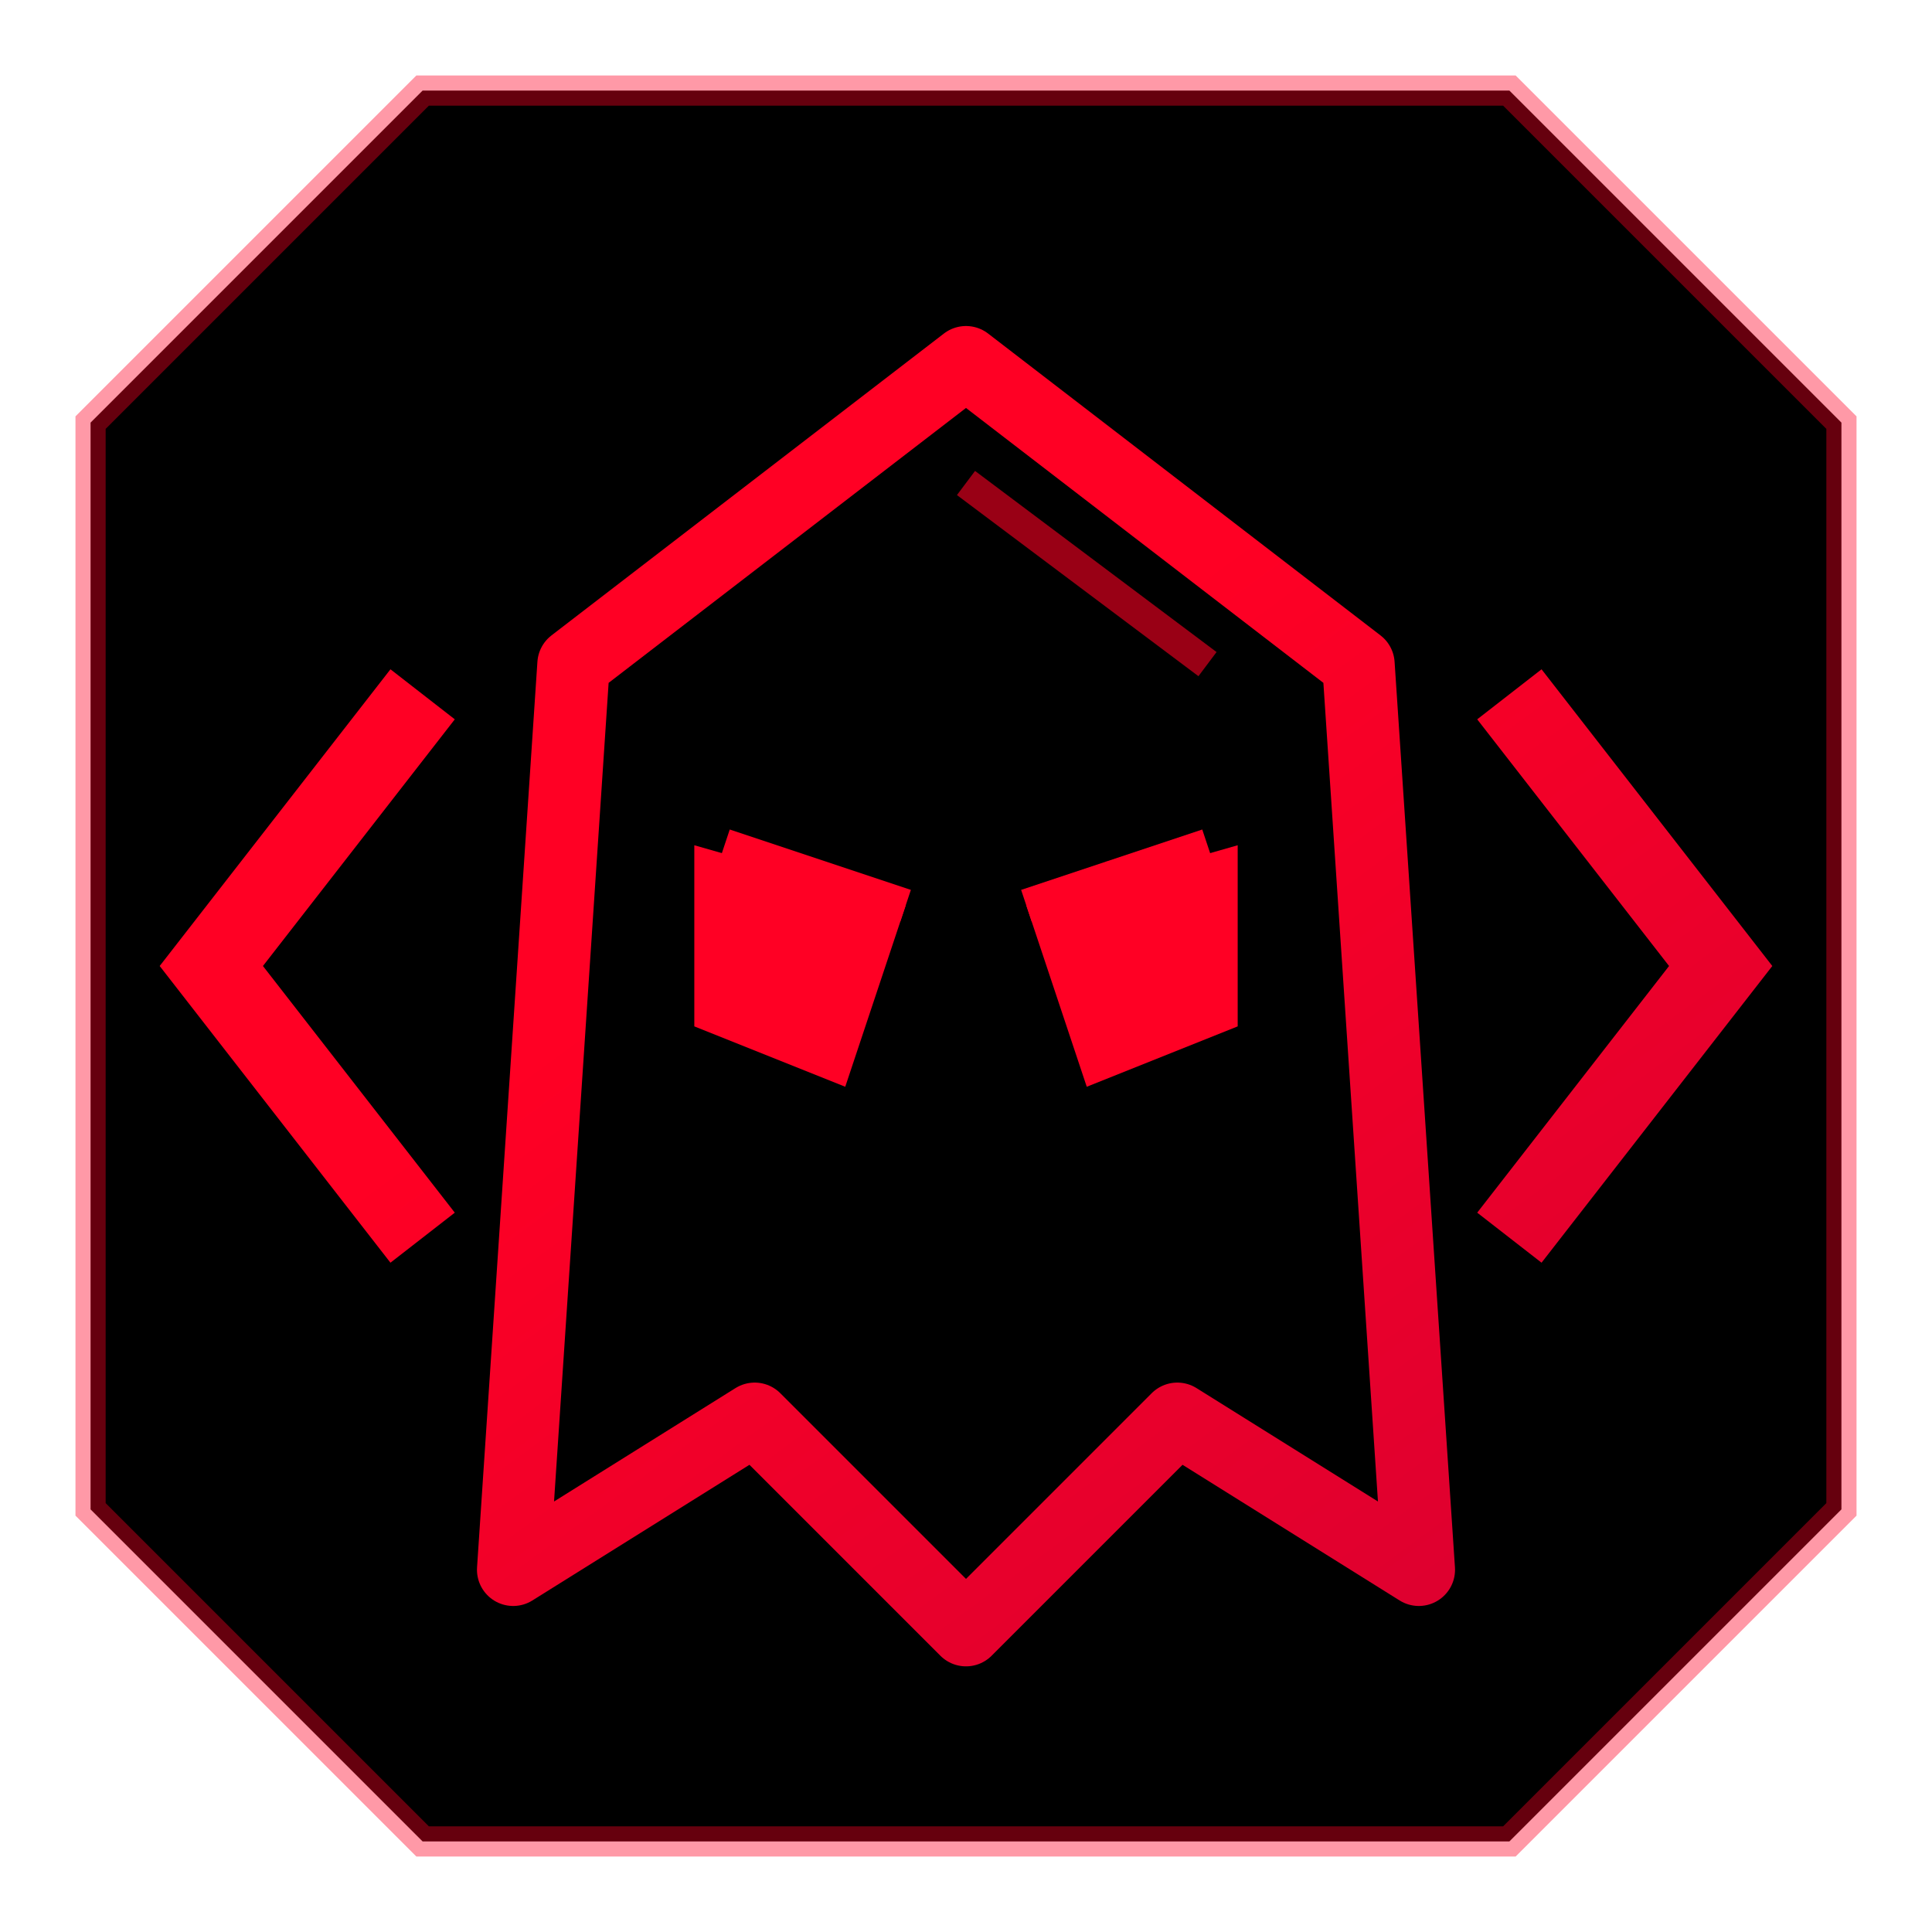
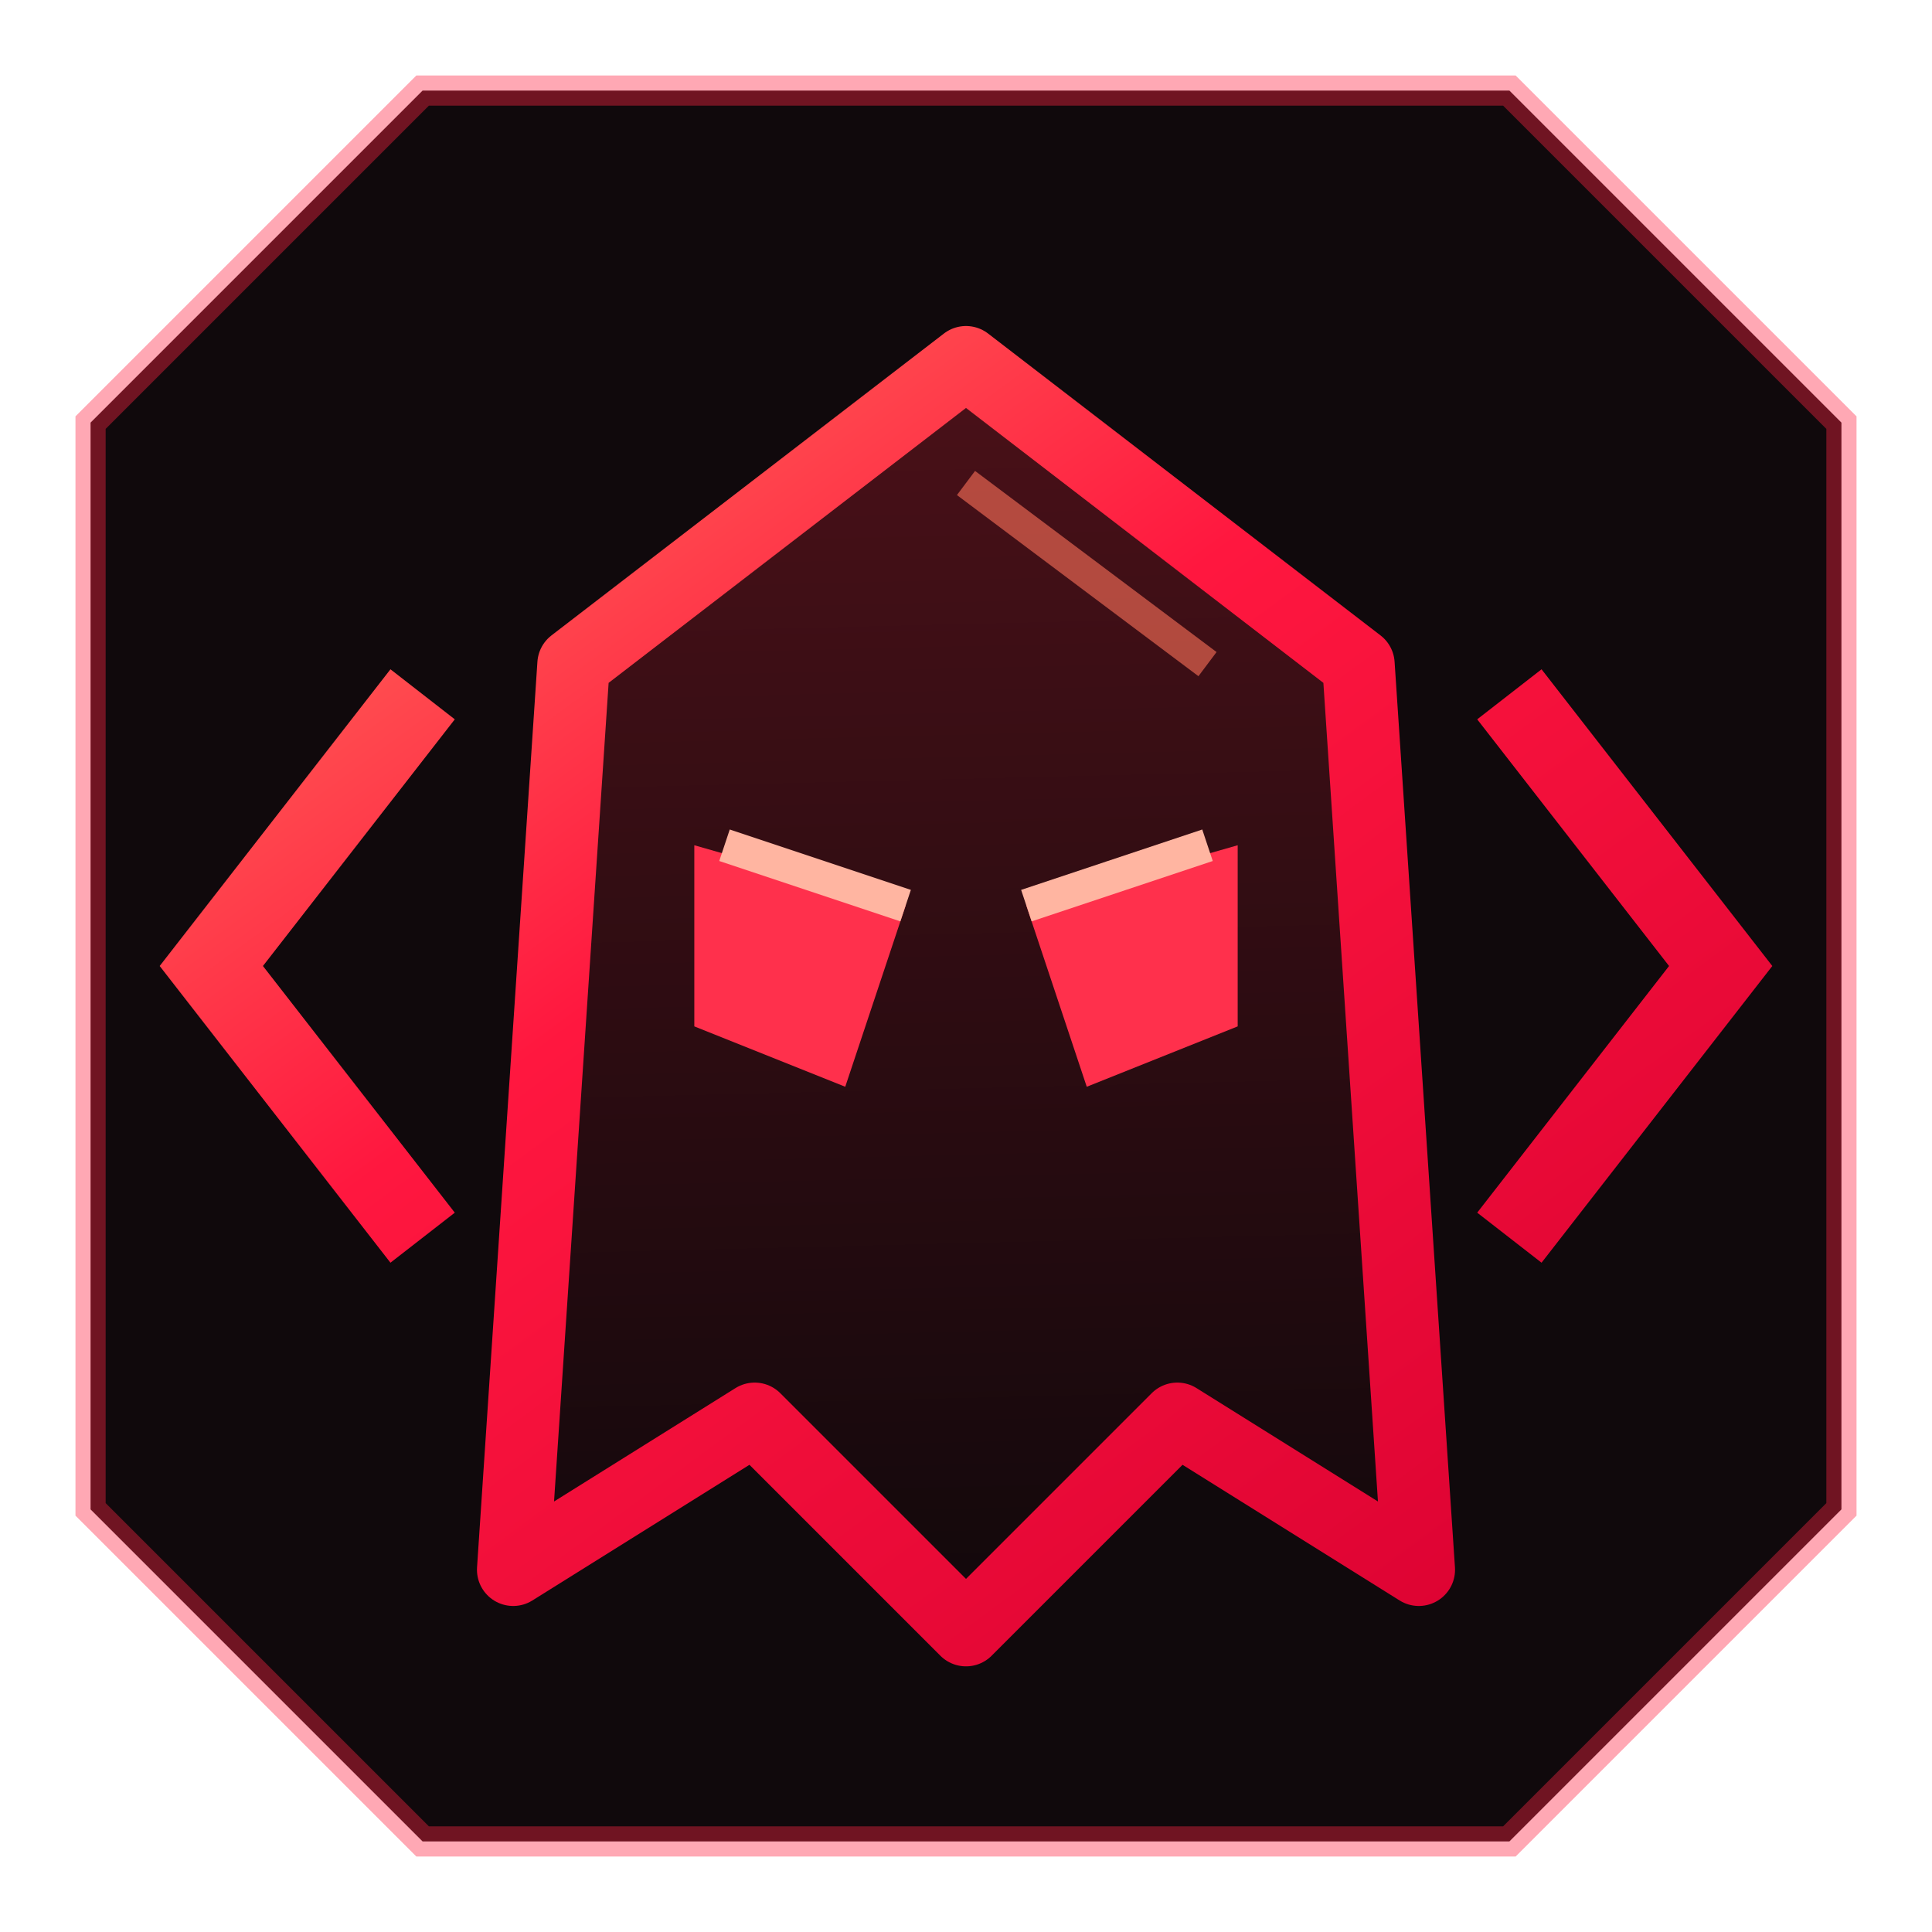
<svg xmlns="http://www.w3.org/2000/svg" viewBox="0 0 64 64" fill="none">
  <defs>
    <linearGradient id="e" x1="14" y1="9" x2="50" y2="58" gradientUnits="userSpaceOnUse">
-       <stop stop-color="#ff0024" />
-       <stop offset=".38" stop-color="#ff0024" />
+       <stop stop-color="#ff735b" />
+       <stop offset=".38" stop-color="#ff173f" />
      <stop offset="1" stop-color="#d90031" />
    </linearGradient>
    <linearGradient id="h" x1="31" y1="13" x2="32" y2="54" gradientUnits="userSpaceOnUse">
-       <stop stop-color="#000000" />
-       <stop offset="1" stop-color="#000000" />
+       <stop stop-color="#491018" />
+       <stop offset="1" stop-color="#11080b" />
    </linearGradient>
  </defs>
-   <path d="M14 3h36l11 11v36L50 61H14L3 50V14L14 3Z" fill="#000000" stroke="#ff0024" stroke-opacity=".4" />
+   <path d="M14 3h36l11 11v36L50 61H14L3 50V14L14 3Z" fill="#10090c" stroke="#ff2744" stroke-opacity=".4" />
  <path d="m14 23-7 9 7 9M50 23l7 9-7 9" stroke="url(#e)" stroke-width="2.7" />
  <path d="m32 12 13 10 2 30-8-5-7 7-7-7-8 5 2-30 13-10Z" fill="url(#h)" stroke="url(#e)" stroke-width="2.4" stroke-linejoin="round" />
-   <path d="m23 28 7 2-2 6-5-2v-6Zm18 0-7 2 2 6 5-2v-6Z" fill="#ff0024" />
-   <path d="m24 28 6 2M40 28l-6 2" stroke="#ff0024" stroke-width="1.1" />
-   <path d="m32 16 8 6" stroke="#ff0024" stroke-opacity=".6" />
+   <path d="m23 28 7 2-2 6-5-2v-6Zm18 0-7 2 2 6 5-2v-6Z" fill="#ff304c" />
+   <path d="m24 28 6 2M40 28l-6 2" stroke="#ffb5a1" stroke-width="1.1" />
+   <path d="m32 16 8 6" stroke="#ff725b" stroke-opacity=".6" />
</svg>
